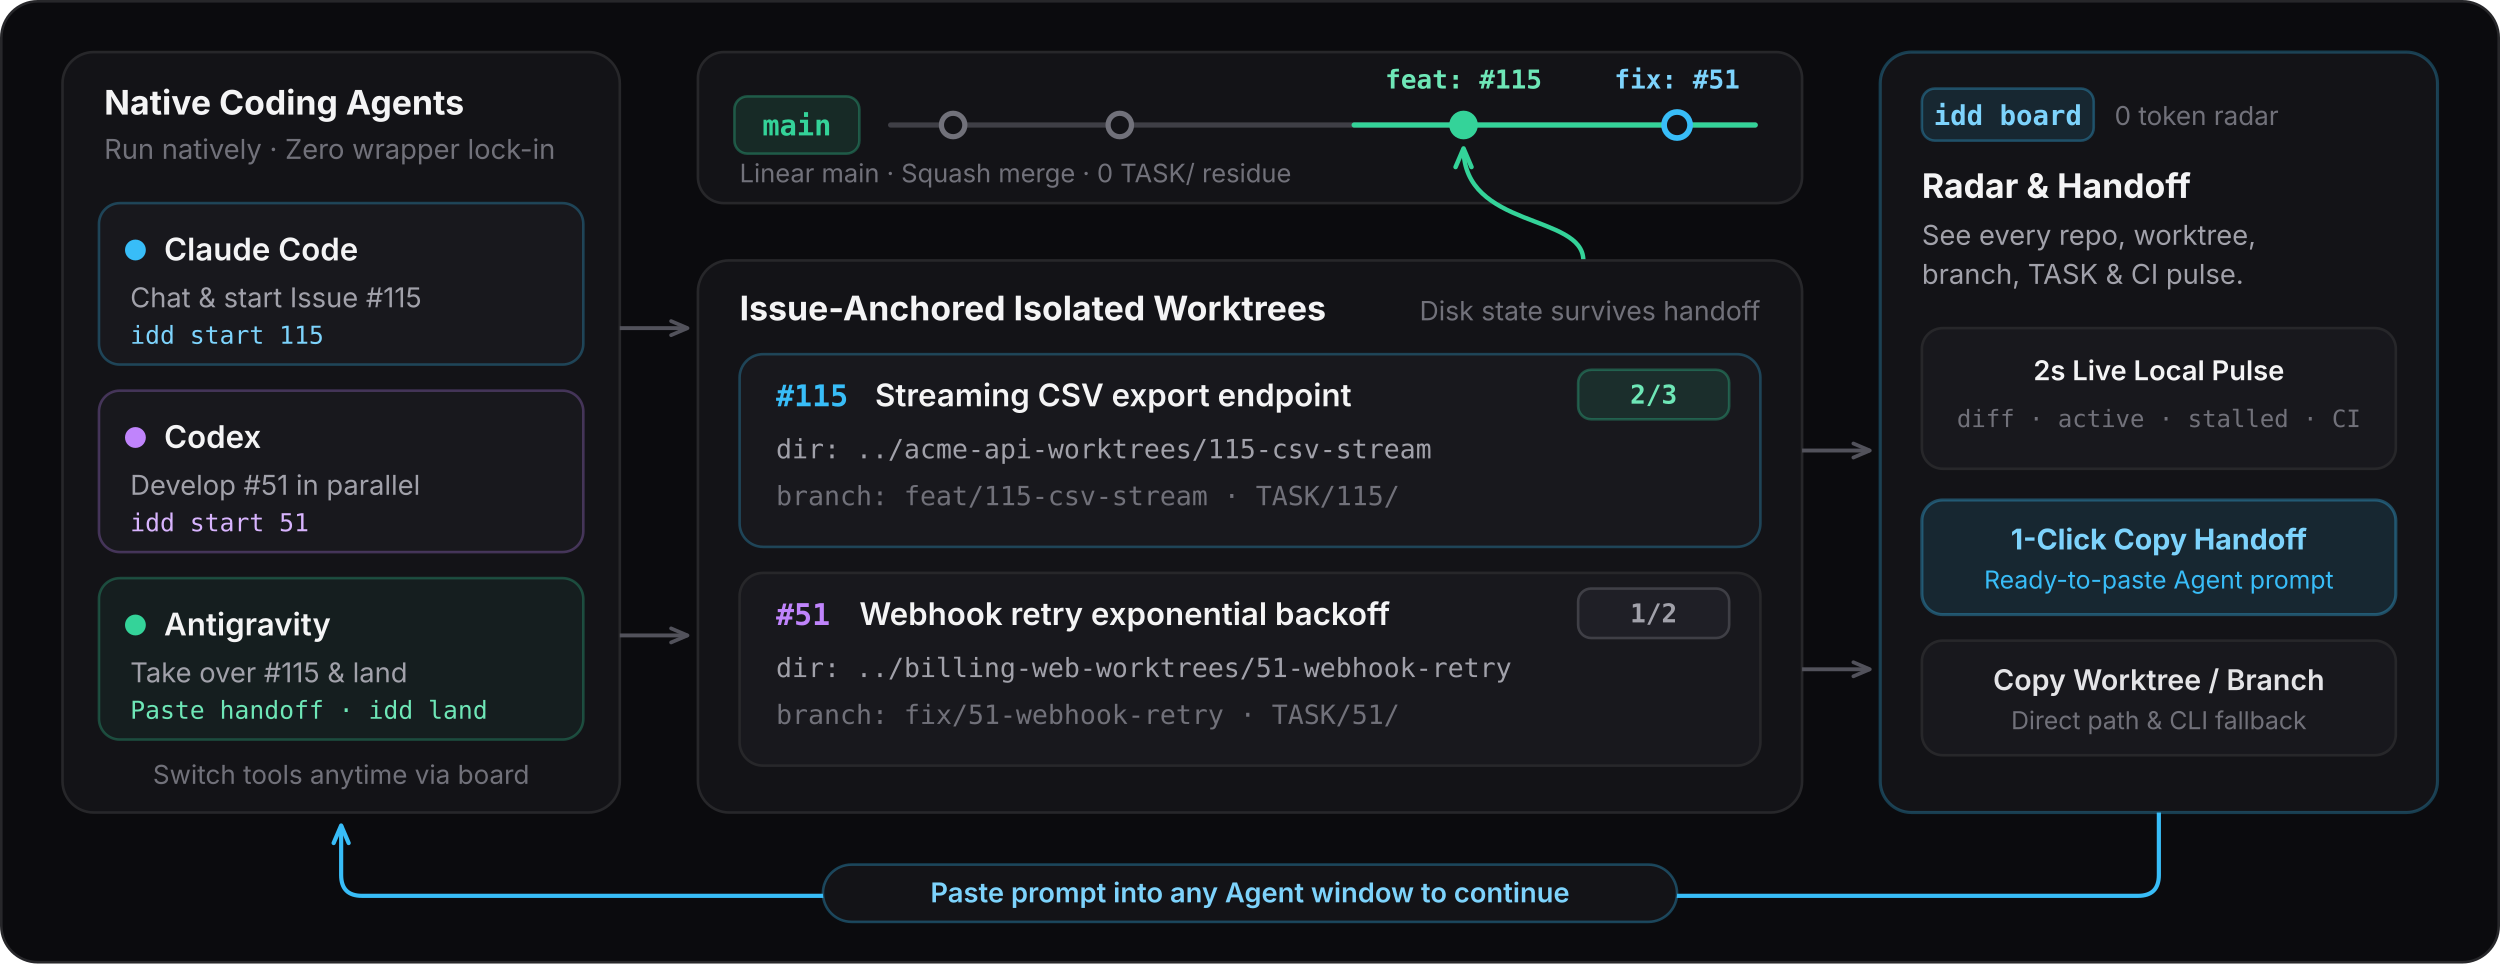
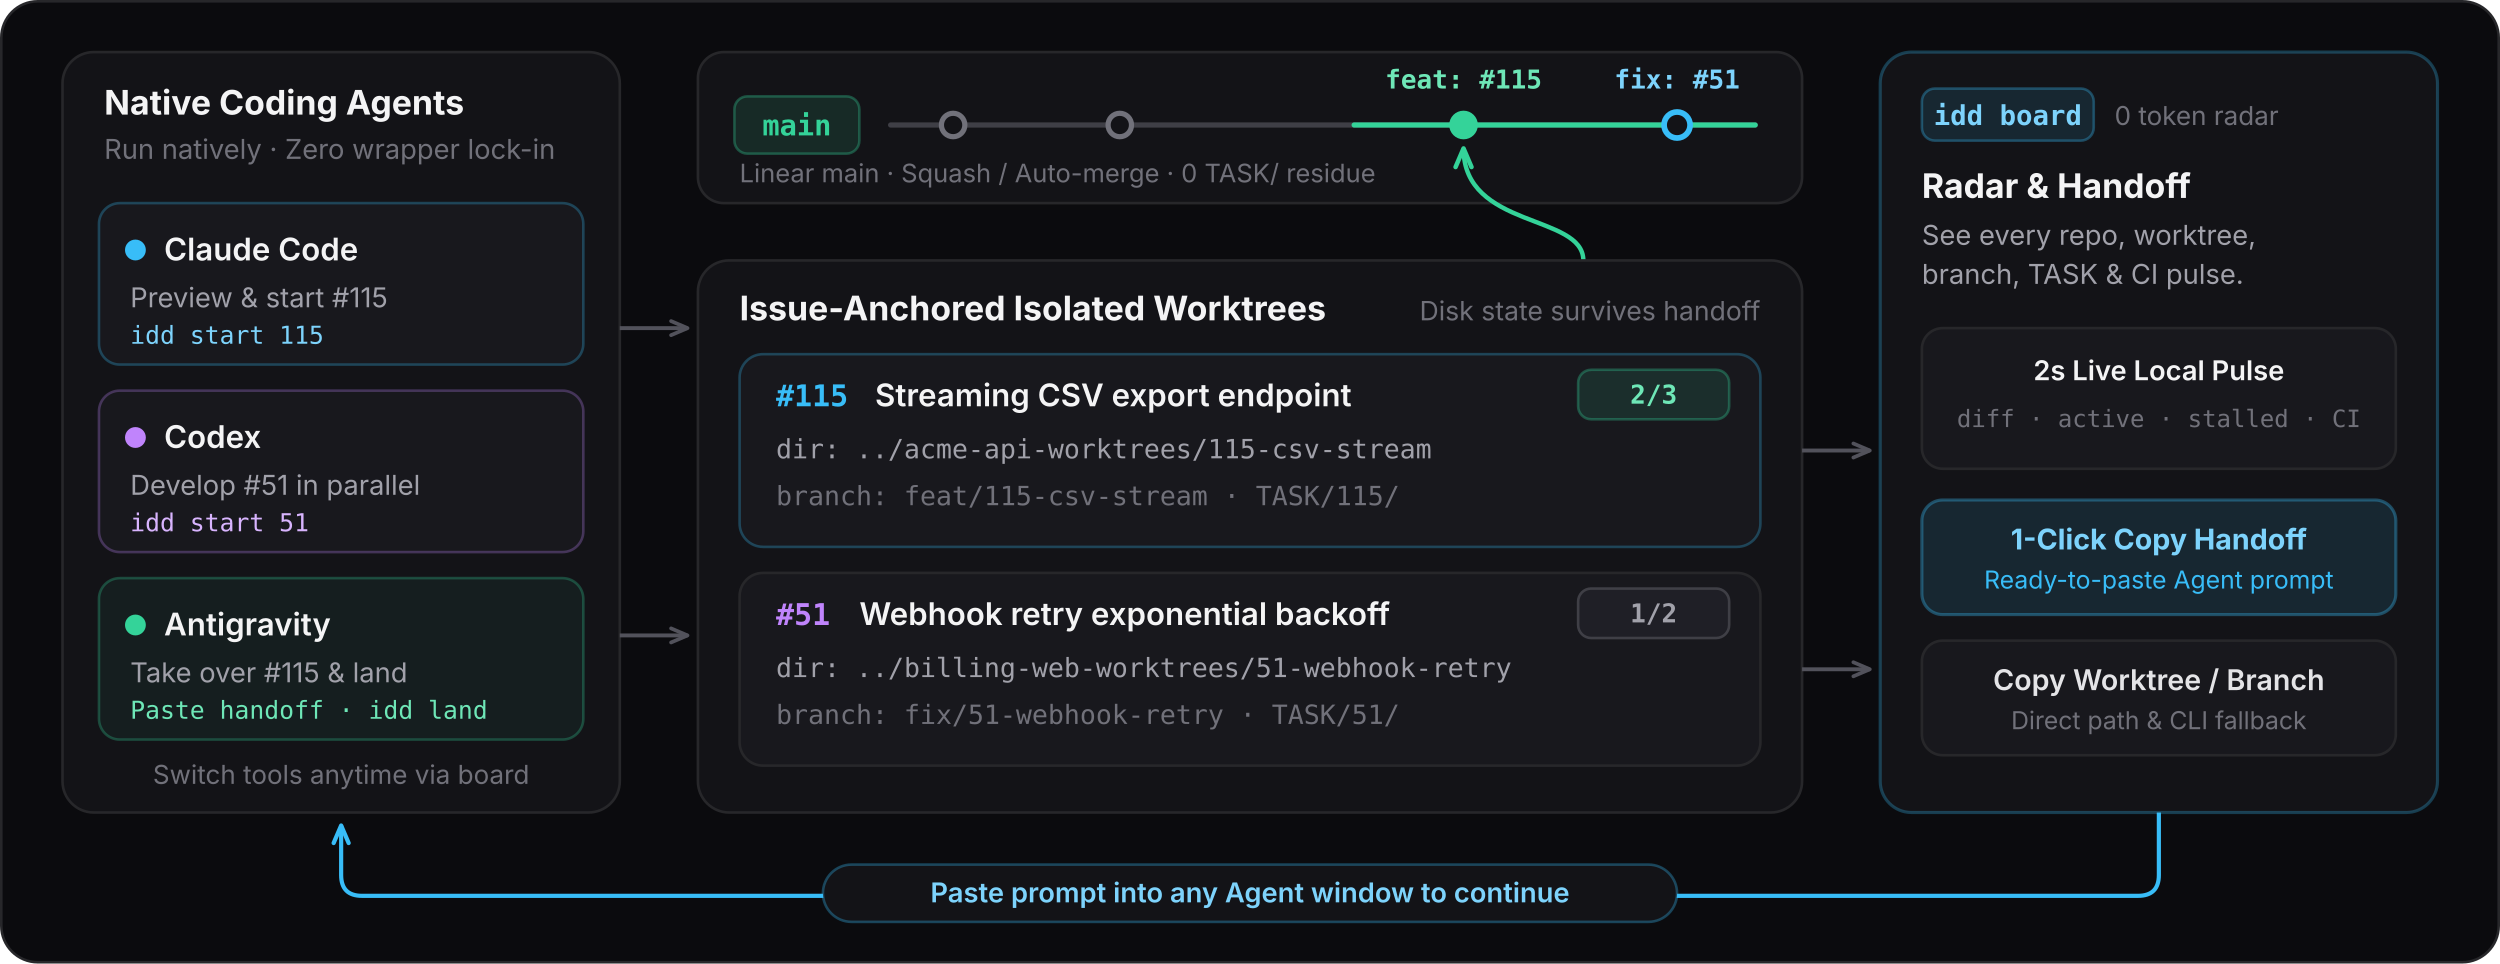
<svg xmlns="http://www.w3.org/2000/svg" viewBox="0 0 960 370" width="100%" role="img" aria-label="IDD Parallel Native Agents and Handoff Architecture (Dark)">
  <defs>
    <marker id="arr-muted-d" viewBox="0 0 10 10" refX="8" refY="5" markerWidth="6" markerHeight="6" orient="auto">
      <path d="M 1 2 L 8 5 L 1 8" fill="none" stroke="#52525b" stroke-width="1.6" stroke-linecap="round" stroke-linejoin="round" />
    </marker>
    <marker id="arr-accent-d" viewBox="0 0 10 10" refX="8" refY="5" markerWidth="6" markerHeight="6" orient="auto">
      <path d="M 1 2 L 8 5 L 1 8" fill="none" stroke="#38bdf8" stroke-width="1.7" stroke-linecap="round" stroke-linejoin="round" />
    </marker>
    <marker id="arr-green-d" viewBox="0 0 10 10" refX="8" refY="5" markerWidth="6" markerHeight="6" orient="auto">
      <path d="M 1 2 L 8 5 L 1 8" fill="none" stroke="#34d399" stroke-width="1.7" stroke-linecap="round" stroke-linejoin="round" />
    </marker>
  </defs>
  <style>
    .sans { font-family: -apple-system, BlinkMacSystemFont, "SF Pro Text", "Inter", "Segoe UI", Helvetica, Arial, sans-serif; }
    .mono { font-family: "SF Mono", ui-monospace, SFMono-Regular, Menlo, Monaco, Consolas, monospace; }
  </style>
  <rect x="0.5" y="0.5" width="959" height="369" rx="14" fill="#0b0b0e" stroke="#27272a" stroke-width="1" />
  <rect x="24" y="20" width="214" height="292" rx="12" fill="#131317" stroke="#27272a" stroke-width="1" />
  <text x="40" y="44" fill="#f4f4f5" font-size="13" font-weight="650" class="sans">Native Coding Agents</text>
  <text x="40" y="61" fill="#71717a" font-size="10.5" class="sans">Run natively · Zero wrapper lock-in</text>
  <rect x="38" y="78" width="186" height="62" rx="8" fill="#18181d" stroke="rgba(56,189,248,0.28)" stroke-width="1" />
  <circle cx="52" cy="96" r="4" fill="#38bdf8" />
  <text x="63" y="100" fill="#f4f4f5" font-size="12" font-weight="600" class="sans">Claude Code</text>
-   <text x="50" y="118" fill="#a1a1aa" font-size="10.5" class="sans">Chat &amp; start Issue #115</text>
+   <text x="50" y="118" fill="#a1a1aa" font-size="10.5" class="sans">Preview &amp; start #115</text>
  <text x="50" y="132" fill="#7dd3fc" font-size="9.5" class="mono">idd start 115</text>
  <rect x="38" y="150" width="186" height="62" rx="8" fill="#18181d" stroke="rgba(192,132,252,0.28)" stroke-width="1" />
  <circle cx="52" cy="168" r="4" fill="#c084fc" />
  <text x="63" y="172" fill="#f4f4f5" font-size="12" font-weight="600" class="sans">Codex</text>
  <text x="50" y="190" fill="#a1a1aa" font-size="10.5" class="sans">Develop #51 in parallel</text>
  <text x="50" y="204" fill="#d8b4fe" font-size="9.5" class="mono">idd start 51</text>
  <rect x="38" y="222" width="186" height="62" rx="8" fill="rgba(52,211,153,0.06)" stroke="rgba(52,211,153,0.28)" stroke-width="1" />
  <circle cx="52" cy="240" r="4" fill="#34d399" />
  <text x="63" y="244" fill="#f4f4f5" font-size="12" font-weight="600" class="sans">Antigravity</text>
  <text x="50" y="262" fill="#a1a1aa" font-size="10.5" class="sans">Take over #115 &amp; land</text>
  <text x="50" y="276" fill="#6ee7b7" font-size="9.5" class="mono">Paste handoff · idd land</text>
  <text x="131" y="301" text-anchor="middle" fill="#71717a" font-size="10" class="sans">Switch tools anytime via board</text>
  <line x1="238" y1="126" x2="264" y2="126" stroke="#52525b" stroke-width="1.5" marker-end="url(#arr-muted-d)" />
  <line x1="238" y1="244" x2="264" y2="244" stroke="#52525b" stroke-width="1.5" marker-end="url(#arr-muted-d)" />
  <rect x="268" y="20" width="424" height="58" rx="10" fill="#131317" stroke="#27272a" stroke-width="1" />
  <rect x="282" y="37" width="48" height="22" rx="5" fill="rgba(52,211,153,0.12)" stroke="rgba(52,211,153,0.32)" stroke-width="1" />
  <text x="306" y="52" text-anchor="middle" fill="#34d399" font-size="11" font-weight="600" class="mono">main</text>
  <line x1="342" y1="48" x2="674" y2="48" stroke="#3f3f46" stroke-width="2" stroke-linecap="round" />
  <line x1="520" y1="48" x2="674" y2="48" stroke="#34d399" stroke-width="2" stroke-linecap="round" />
  <circle cx="366" cy="48" r="4.5" fill="#131317" stroke="#71717a" stroke-width="2" />
  <circle cx="430" cy="48" r="4.5" fill="#131317" stroke="#71717a" stroke-width="2" />
  <circle cx="562" cy="48" r="5.5" fill="#34d399" />
  <text x="562" y="34" text-anchor="middle" fill="#6ee7b7" font-size="10" font-weight="600" class="mono">feat: #115</text>
  <circle cx="644" cy="48" r="5" fill="#131317" stroke="#38bdf8" stroke-width="2.2" />
  <text x="644" y="34" text-anchor="middle" fill="#7dd3fc" font-size="10" font-weight="600" class="mono">fix: #51</text>
-   <text x="284" y="70" fill="#71717a" font-size="9.8" class="sans">Linear main · Squash merge · 0 TASK/ residue</text>
+   <text x="284" y="70" fill="#71717a" font-size="9.8" class="sans">Linear main · Squash / Auto-merge · 0 TASK/ residue</text>
  <path d="M 608 100 C 608 82, 562 88, 562 57" fill="none" stroke="#34d399" stroke-width="1.7" marker-end="url(#arr-green-d)" />
  <rect x="268" y="100" width="424" height="212" rx="12" fill="#131317" stroke="#27272a" stroke-width="1" />
  <text x="284" y="123" fill="#f4f4f5" font-size="13" font-weight="650" class="sans">Issue-Anchored Isolated Worktrees</text>
  <text x="676" y="123" text-anchor="end" fill="#71717a" font-size="10.2" class="sans">Disk state survives handoff</text>
  <rect x="284" y="136" width="392" height="74" rx="9" fill="#18181d" stroke="rgba(56,189,248,0.28)" stroke-width="1" />
  <text x="298" y="156" fill="#38bdf8" font-size="11.5" font-weight="650" class="mono">#115</text>
  <text x="336" y="156" fill="#f4f4f5" font-size="12" font-weight="600" class="sans">Streaming CSV export endpoint</text>
  <rect x="606" y="142" width="58" height="19" rx="5" fill="rgba(52,211,153,0.12)" stroke="rgba(52,211,153,0.32)" stroke-width="1" />
  <text x="635" y="155" text-anchor="middle" fill="#6ee7b7" font-size="10" font-weight="600" class="mono">2/3</text>
  <text x="298" y="176" fill="#a1a1aa" font-size="10.2" class="mono">dir: ../acme-api-worktrees/115-csv-stream</text>
  <text x="298" y="194" fill="#71717a" font-size="10.2" class="mono">branch: feat/115-csv-stream  ·  TASK/115/</text>
  <rect x="284" y="220" width="392" height="74" rx="9" fill="#18181d" stroke="#27272a" stroke-width="1" />
  <text x="298" y="240" fill="#c084fc" font-size="11.5" font-weight="650" class="mono">#51</text>
  <text x="330" y="240" fill="#f4f4f5" font-size="12" font-weight="600" class="sans">Webhook retry exponential backoff</text>
  <rect x="606" y="226" width="58" height="19" rx="5" fill="#1f1f26" stroke="#3f3f46" stroke-width="1" />
  <text x="635" y="239" text-anchor="middle" fill="#a1a1aa" font-size="10" font-weight="600" class="mono">1/2</text>
  <text x="298" y="260" fill="#a1a1aa" font-size="10.2" class="mono">dir: ../billing-web-worktrees/51-webhook-retry</text>
  <text x="298" y="278" fill="#71717a" font-size="10.2" class="mono">branch: fix/51-webhook-retry  ·  TASK/51/</text>
  <line x1="692" y1="173" x2="718" y2="173" stroke="#52525b" stroke-width="1.5" marker-end="url(#arr-muted-d)" />
  <line x1="692" y1="257" x2="718" y2="257" stroke="#52525b" stroke-width="1.5" marker-end="url(#arr-muted-d)" />
  <rect x="722" y="20" width="214" height="292" rx="12" fill="#131317" stroke="rgba(56,189,248,0.28)" stroke-width="1.2" />
  <rect x="738" y="34" width="66" height="20" rx="5" fill="rgba(56,189,248,0.12)" stroke="rgba(56,189,248,0.32)" stroke-width="1" />
  <text x="771" y="48" text-anchor="middle" fill="#7dd3fc" font-size="10.5" font-weight="650" class="mono">idd board</text>
  <text x="812" y="48" fill="#71717a" font-size="10" class="sans">0 token radar</text>
  <text x="738" y="76" fill="#f4f4f5" font-size="13" font-weight="650" class="sans">Radar &amp; Handoff</text>
  <text x="738" y="94" fill="#a1a1aa" font-size="10.5" class="sans">See every repo, worktree,</text>
  <text x="738" y="109" fill="#a1a1aa" font-size="10.5" class="sans">branch, TASK &amp; CI pulse.</text>
  <rect x="738" y="126" width="182" height="54" rx="8" fill="#18181d" stroke="#27272a" stroke-width="1" />
  <text x="829" y="146" text-anchor="middle" fill="#f4f4f5" font-size="10.5" font-weight="600" class="sans">2s Live Local Pulse</text>
  <text x="829" y="164" text-anchor="middle" fill="#71717a" font-size="9.2" class="mono">diff · active · stalled · CI</text>
  <rect x="738" y="192" width="182" height="44" rx="8" fill="rgba(56,189,248,0.12)" stroke="rgba(56,189,248,0.34)" stroke-width="1.2" />
  <text x="829" y="211" text-anchor="middle" fill="#7dd3fc" font-size="11" font-weight="650" class="sans">1-Click Copy Handoff</text>
  <text x="829" y="226" text-anchor="middle" fill="#38bdf8" font-size="9.5" class="sans">Ready-to-paste Agent prompt</text>
  <rect x="738" y="246" width="182" height="44" rx="8" fill="#18181d" stroke="#27272a" stroke-width="1" />
  <text x="829" y="265" text-anchor="middle" fill="#e4e4e7" font-size="11" font-weight="600" class="sans">Copy Worktree / Branch</text>
  <text x="829" y="280" text-anchor="middle" fill="#71717a" font-size="9.5" class="sans">Direct path &amp; CLI fallback</text>
  <path d="M 829 312 L 829 336 Q 829 344 821 344 L 139 344 Q 131 344 131 336 L 131 317" fill="none" stroke="#38bdf8" stroke-width="1.6" marker-end="url(#arr-accent-d)" />
  <rect x="316" y="332" width="328" height="22" rx="11" fill="#131317" stroke="rgba(56,189,248,0.32)" stroke-width="1" />
  <text x="480" y="346.5" text-anchor="middle" fill="#7dd3fc" font-size="10.5" font-weight="600" class="sans">Paste prompt into any Agent window to continue</text>
</svg>
